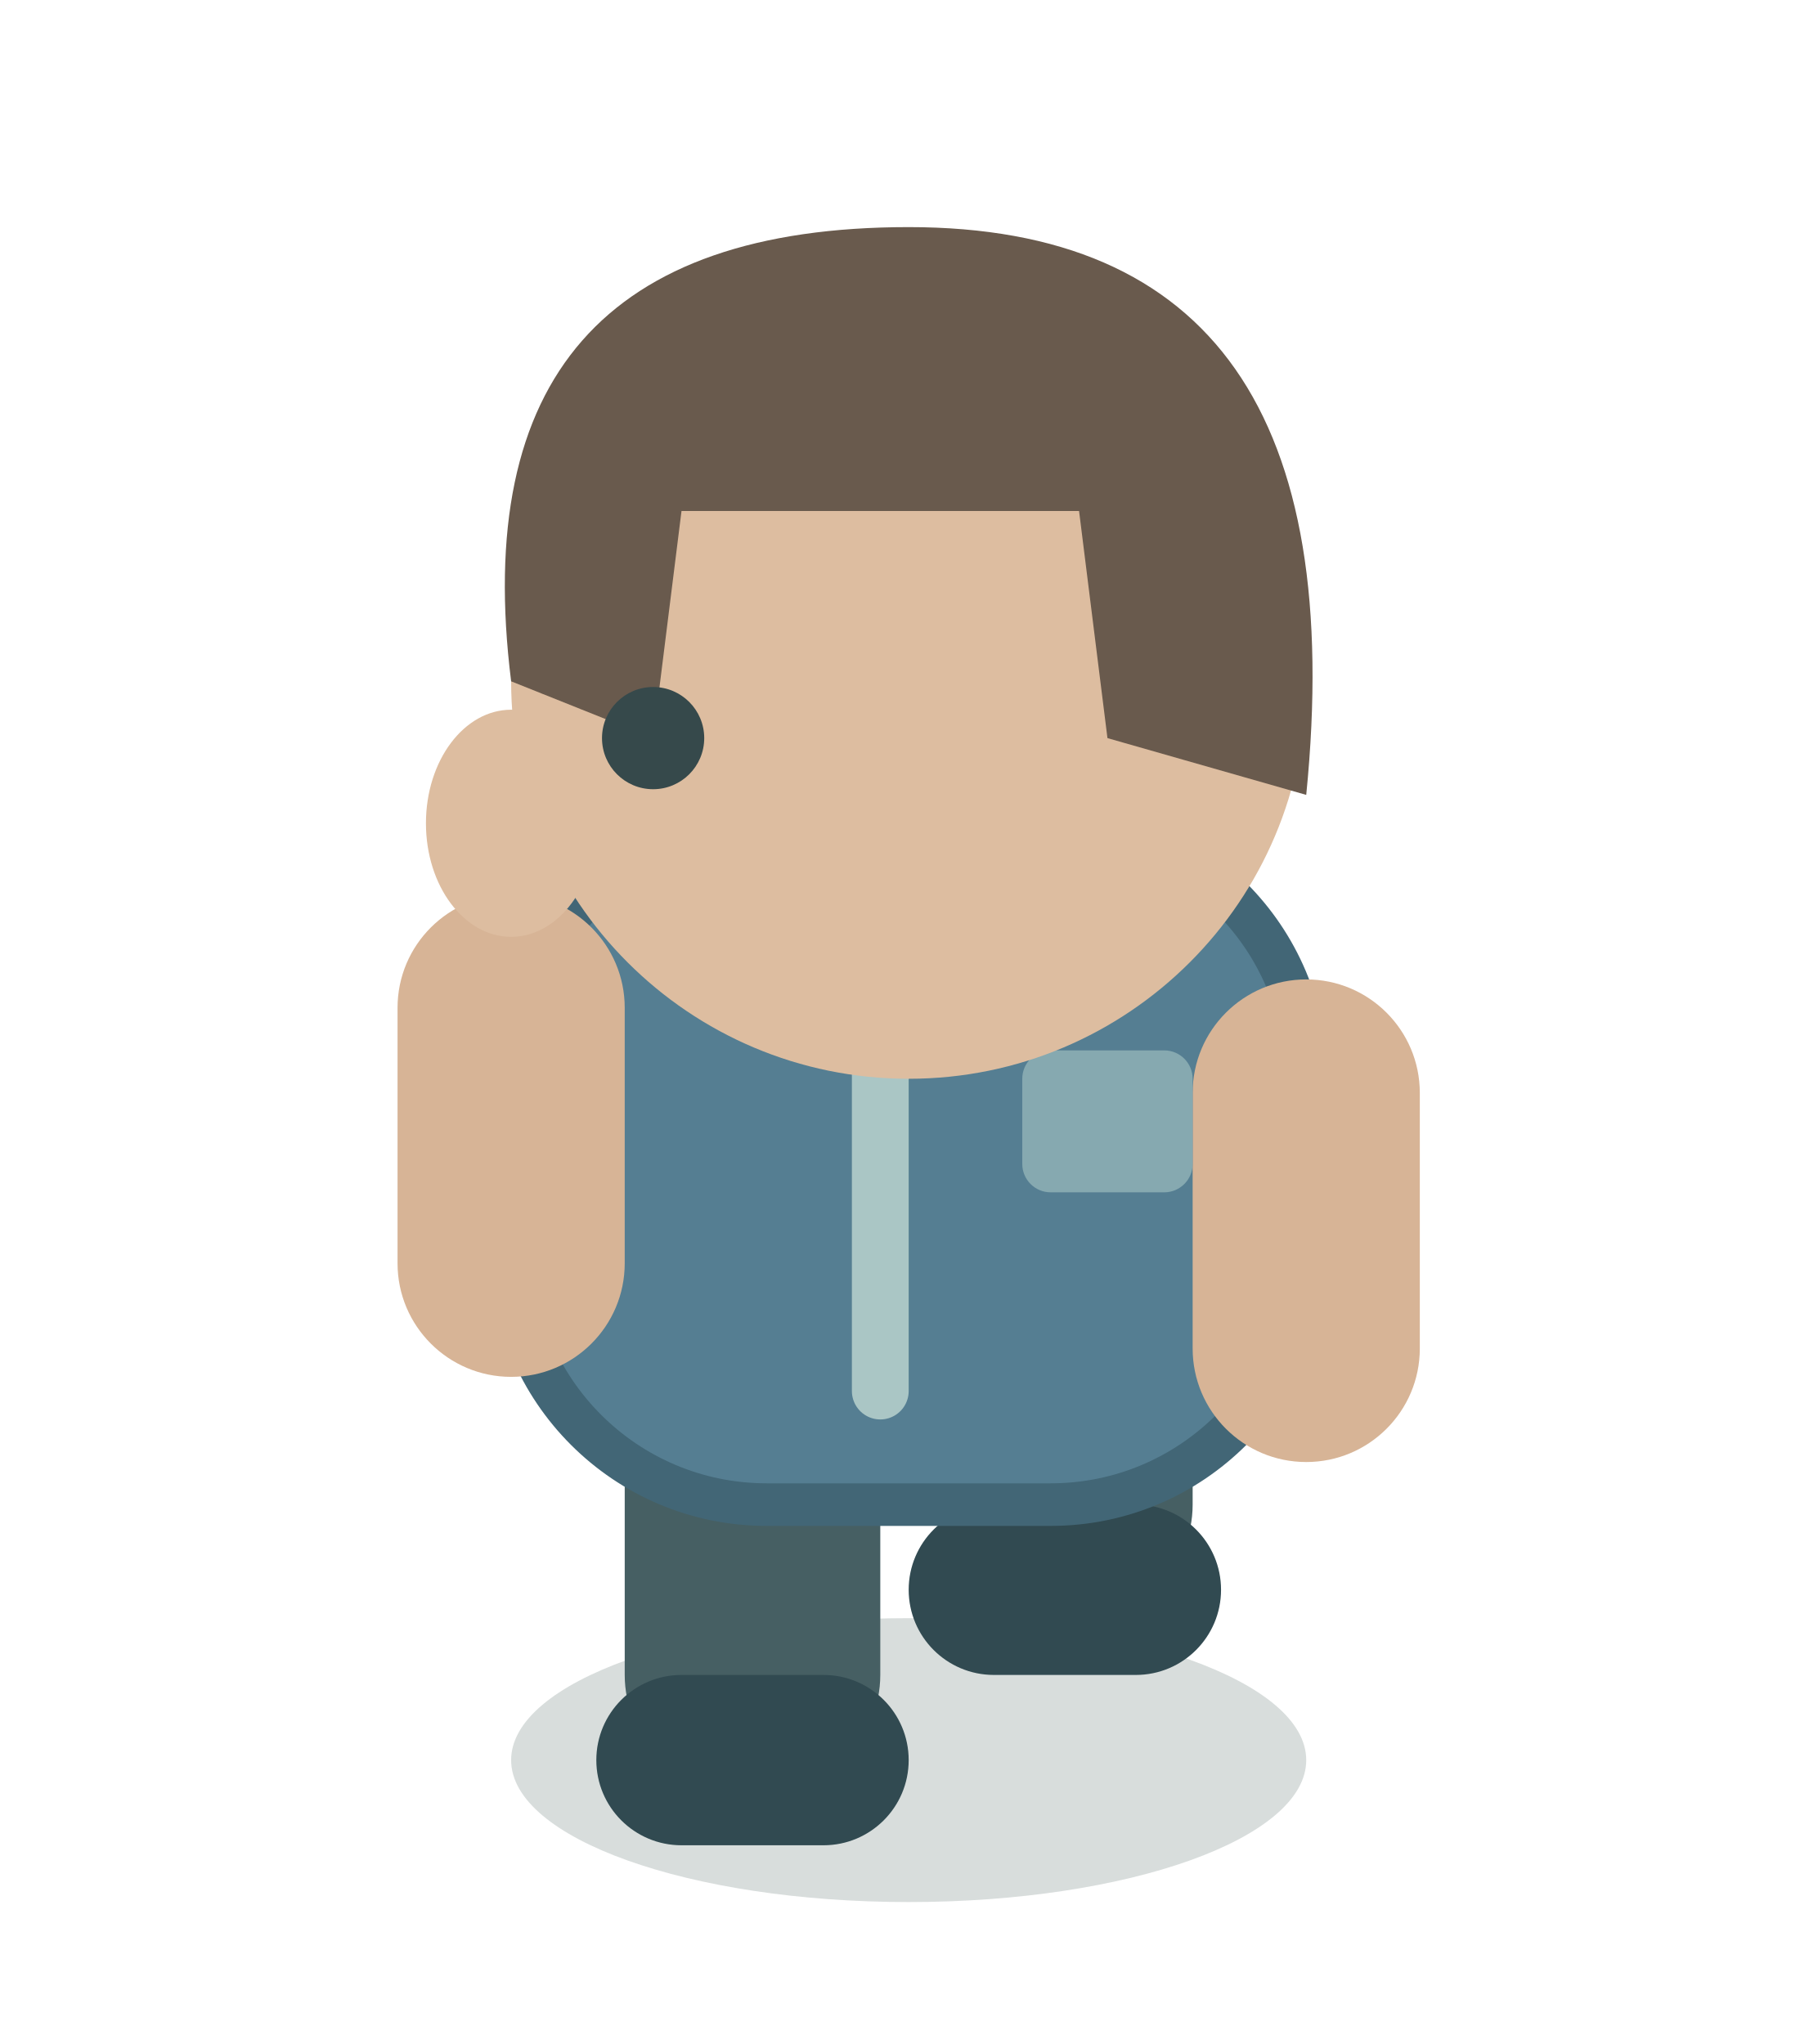
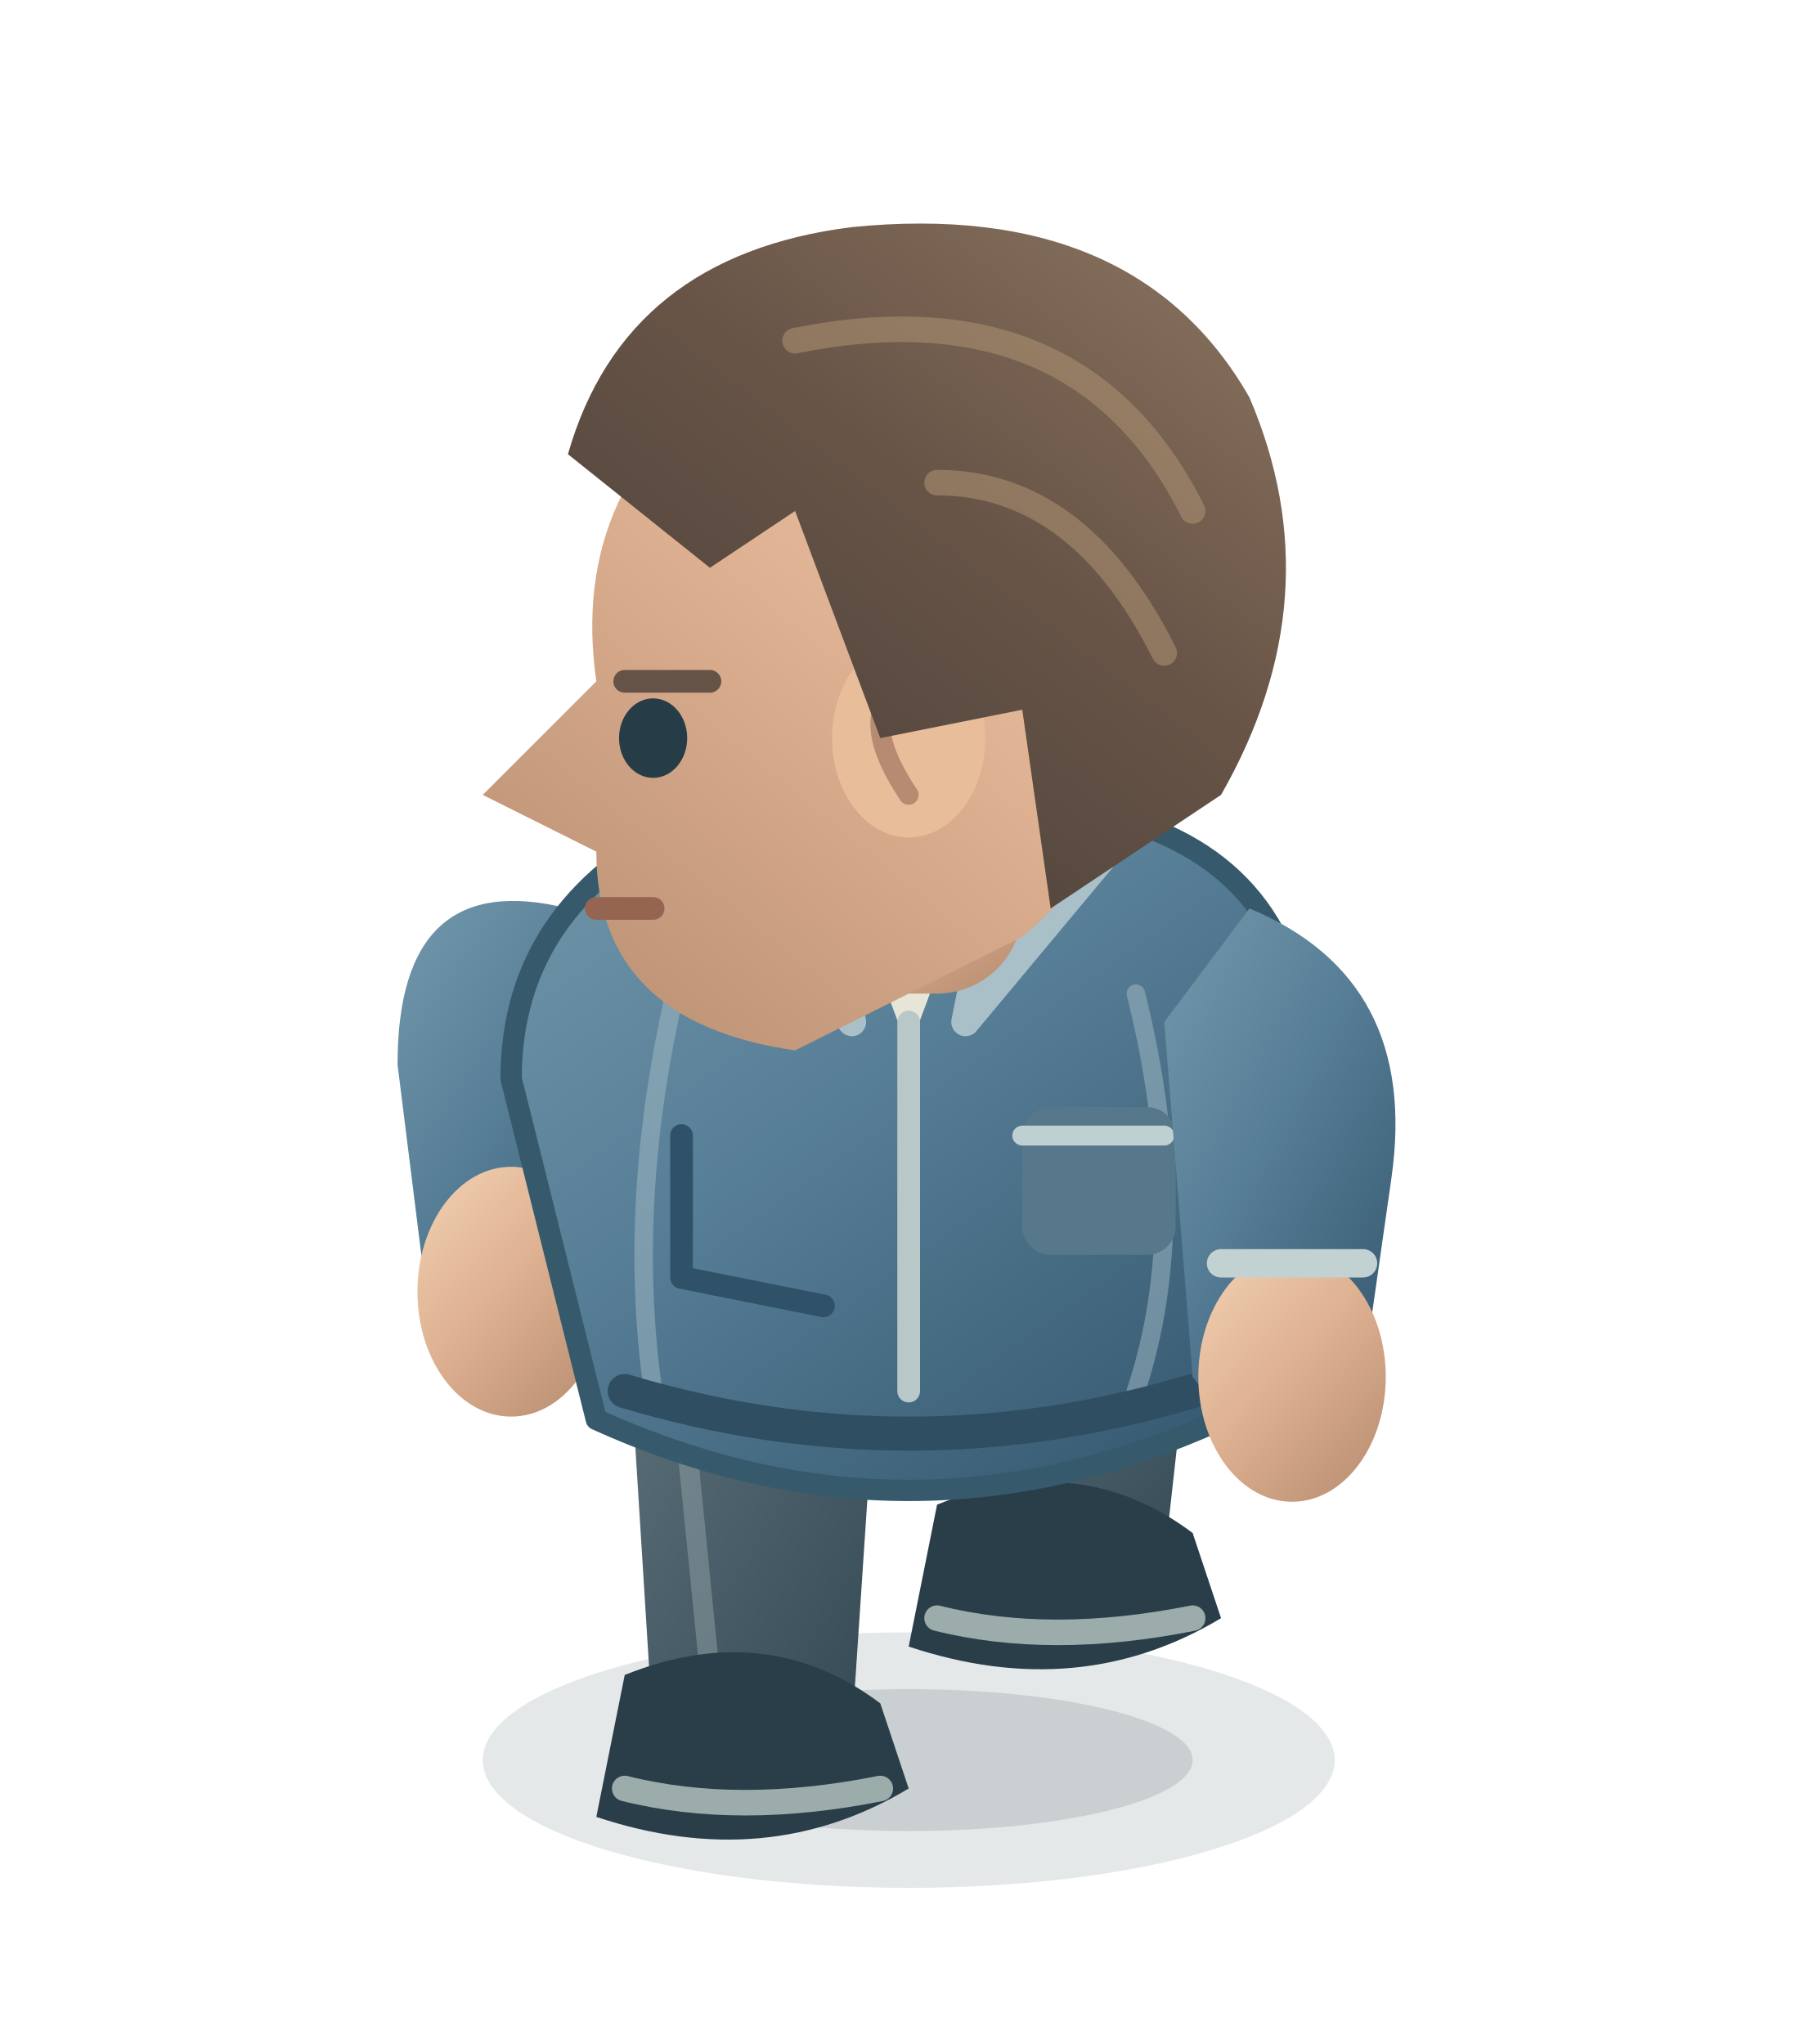
<svg xmlns="http://www.w3.org/2000/svg" width="64" height="72" viewBox="0 0 64 72">
-   <ellipse cx="32" cy="62" rx="14" ry="5" fill="#304B49" fill-opacity="0.188" />
-   <rect x="22" y="48" width="9" height="15" rx="4" fill="#465F63" />
-   <rect x="33" y="42" width="9" height="15" rx="4" fill="#465F63" />
-   <rect x="21" y="59" width="11" height="6" rx="3" fill="#314A51" />
-   <rect x="32" y="53" width="11" height="6" rx="3" fill="#314A51" />
-   <rect x="18" y="29" width="28" height="24" rx="9" fill="#557E92" stroke="#426676" stroke-width="1.5" />
-   <rect x="14" y="31.5" width="8" height="17" rx="4" fill="#D7B496" />
-   <rect x="42" y="34.5" width="8" height="17" rx="4" fill="#D7B496" />
-   <path d="M31 33 L31 49" fill="none" stroke="#AAC6C5" stroke-width="2" stroke-linecap="round" />
-   <rect x="36" y="37" width="6" height="5" rx="1" fill="#86A9B0" />
-   <ellipse cx="32" cy="24" rx="14" ry="14" fill="#DDBDA0" />
-   <path d="M18 24 Q16 8 32 8 Q48 8 46 28 L39 26 L38 18 L24 18 L23 26 Z" fill="#695A4D" />
-   <circle cx="23" cy="26" r="1.8" fill="#36494B" />
-   <ellipse cx="18" cy="29" rx="3" ry="4" fill="#DDBDA0" />
+   <defs>
+     <linearGradient id="jacket" x1="0" y1="0" x2=".8" y2="1">
+       <stop stop-color="#7398ac" />
+       <stop offset=".48" stop-color="#567e96" />
+       <stop offset="1" stop-color="#365a71" />
+     </linearGradient>
+     <linearGradient id="skin" x1="0" y1="0" x2=".8" y2="1">
+       <stop stop-color="#f2d2b3" />
+       <stop offset=".48" stop-color="#dfb393" />
+       <stop offset="1" stop-color="#bd9174" />
+     </linearGradient>
+     <linearGradient id="hair" x1="0" y1="0" x2=".8" y2="1">
+       <stop stop-color="#8c7560" />
+       <stop offset=".48" stop-color="#685447" />
+       <stop offset="1" stop-color="#493f39" />
+     </linearGradient>
+     <linearGradient id="trouser" x1="0" y1="0" x2=".8" y2="1">
+       <stop stop-color="#60747d" />
+       <stop offset="1" stop-color="#354b56" />
+     </linearGradient>
+   </defs>
+   <ellipse cx="32" cy="62" rx="15" ry="4.5" fill="#203a42" opacity=".12" />
+   <ellipse cx="32" cy="62" rx="10" ry="2.5" fill="#203a42" opacity=".14" />
+   <path d="M22 45 Q26 43 31 46 L30 61 Q26 64 23 61Z" fill="url(#trouser)" />
+   <path d="M24 49 L25 59" fill="none" stroke="#91a1a5" stroke-width="0.7" stroke-linecap="round" stroke-linejoin="round" opacity=".5" />
+   <path d="M22 59 Q27 57 31 60 L32 63 Q27 66 21 64Z" fill="#293e49" />
+   <path d="M22 63 Q26 64 31 63" fill="none" stroke="#9bacab" stroke-width="0.9" stroke-linecap="round" stroke-linejoin="round" />
+   <path d="M33 45 Q37 43 42 46 L41 55 Q37 58 34 55Z" fill="url(#trouser)" />
+   <path d="M35 49 L36 53" fill="none" stroke="#91a1a5" stroke-width="0.7" stroke-linecap="round" stroke-linejoin="round" opacity=".5" />
+   <path d="M33 53 Q38 51 42 54 L43 57 Q38 60 32 58Z" fill="#293e49" />
+   <path d="M33 57 Q37 58 42 57" fill="none" stroke="#9bacab" stroke-width="0.9" stroke-linecap="round" stroke-linejoin="round" />
+   <path d="M20 32 Q14 30.5 14 37.5 L15 45.5 Q17 49.5 21 45.5 L23 36Z" fill="url(#jacket)" />
+   <ellipse cx="18" cy="45.5" rx="3.3" ry="4.4" fill="url(#skin)" />
+   <path d="M24 29 Q32 26 40 29 Q46 31 46 38 L43 50 Q32 55 21 50 L18 38 Q18 32 24 29Z" fill="url(#jacket)" stroke="#36596b" stroke-width="0.75" stroke-linecap="round" stroke-linejoin="round" />
+   <path d="M24 34 Q22 42 23 49 M40 35 Q42 43 40 49" fill="none" stroke="#a3bcc6" stroke-width="0.65" stroke-linecap="round" stroke-linejoin="round" opacity=".5" />
+   <path d="M22 49 Q32 52 42 49" fill="none" stroke="#304e62" stroke-width="1.2" stroke-linecap="round" stroke-linejoin="round" />
+   <path d="M29 29 L32 37 L35 29" fill="#e7e5d7" />
+   <path d="M25 30 L30 36 L29 31 M39 30 L34 36 L35 31" fill="none" stroke="#a9c0c9" stroke-width="1" stroke-linecap="round" stroke-linejoin="round" />
+   <path d="M32 36 V49" fill="none" stroke="#b8c8c8" stroke-width="0.8" stroke-linecap="round" stroke-linejoin="round" />
+   <rect x="36" y="39" width="5.4" height="5.2" rx="1" fill="#57778b" />
+   <path d="M36 40 H41" fill="none" stroke="#bed0d1" stroke-width="0.7" stroke-linecap="round" stroke-linejoin="round" />
+   <path d="M24 40 L24 45 L29 46" fill="none" stroke="#2f5269" stroke-width="0.8" stroke-linecap="round" stroke-linejoin="round" />
+   <path d="M44 32 Q50 34.5 49 41.5 L48 48.5 Q45 52.5 42 48.5 L41 36Z" fill="url(#jacket)" />
+   <ellipse cx="45.5" cy="48.5" rx="3.3" ry="4.4" fill="url(#skin)" />
+   <path d="M43 44.5 L48 44.5" fill="none" stroke="#c2d1d1" stroke-width="1" stroke-linecap="round" stroke-linejoin="round" />
+   <rect x="28" y="29" width="8" height="6" rx="3" fill="url(#skin)" />
+   <g transform="translate(64 0) scale(-1 1)">
+     <path d="M22 17 Q29 8 38 13 Q44 17 43 24 L47 28 L43 30 Q43 36 36 37 L28 33 Q22 28 22 17Z" fill="url(#skin)" />
+     <ellipse cx="32" cy="26" rx="2.7" ry="3.5" fill="#e8bd9a" />
+     <path d="M32 24 Q34 25 32 28" fill="none" stroke="#b78b72" stroke-width="0.7" stroke-linecap="round" stroke-linejoin="round" />
+     <path d="M39 24 L42 24" fill="none" stroke="#665347" stroke-width="0.8" stroke-linecap="round" stroke-linejoin="round" />
+     <ellipse cx="41" cy="26" rx="1.2" ry="1.4" fill="#263c46" />
+     <path d="M41 32 H43" fill="none" stroke="#966552" stroke-width="0.8" stroke-linecap="round" stroke-linejoin="round" />
+     <path d="M21 28 Q17 21 20 14 Q24 7 34 8 Q42 9 44 16 L39 20 L36 18 L33 26 L28 25 L27 32Z" fill="url(#hair)" />
+     <path d="M22 18 Q26 10 36 12 M23 23 Q26 17 31 17" fill="none" stroke="#a98d70" stroke-width="0.9" stroke-linecap="round" stroke-linejoin="round" opacity=".6" />
+   </g>
</svg>
